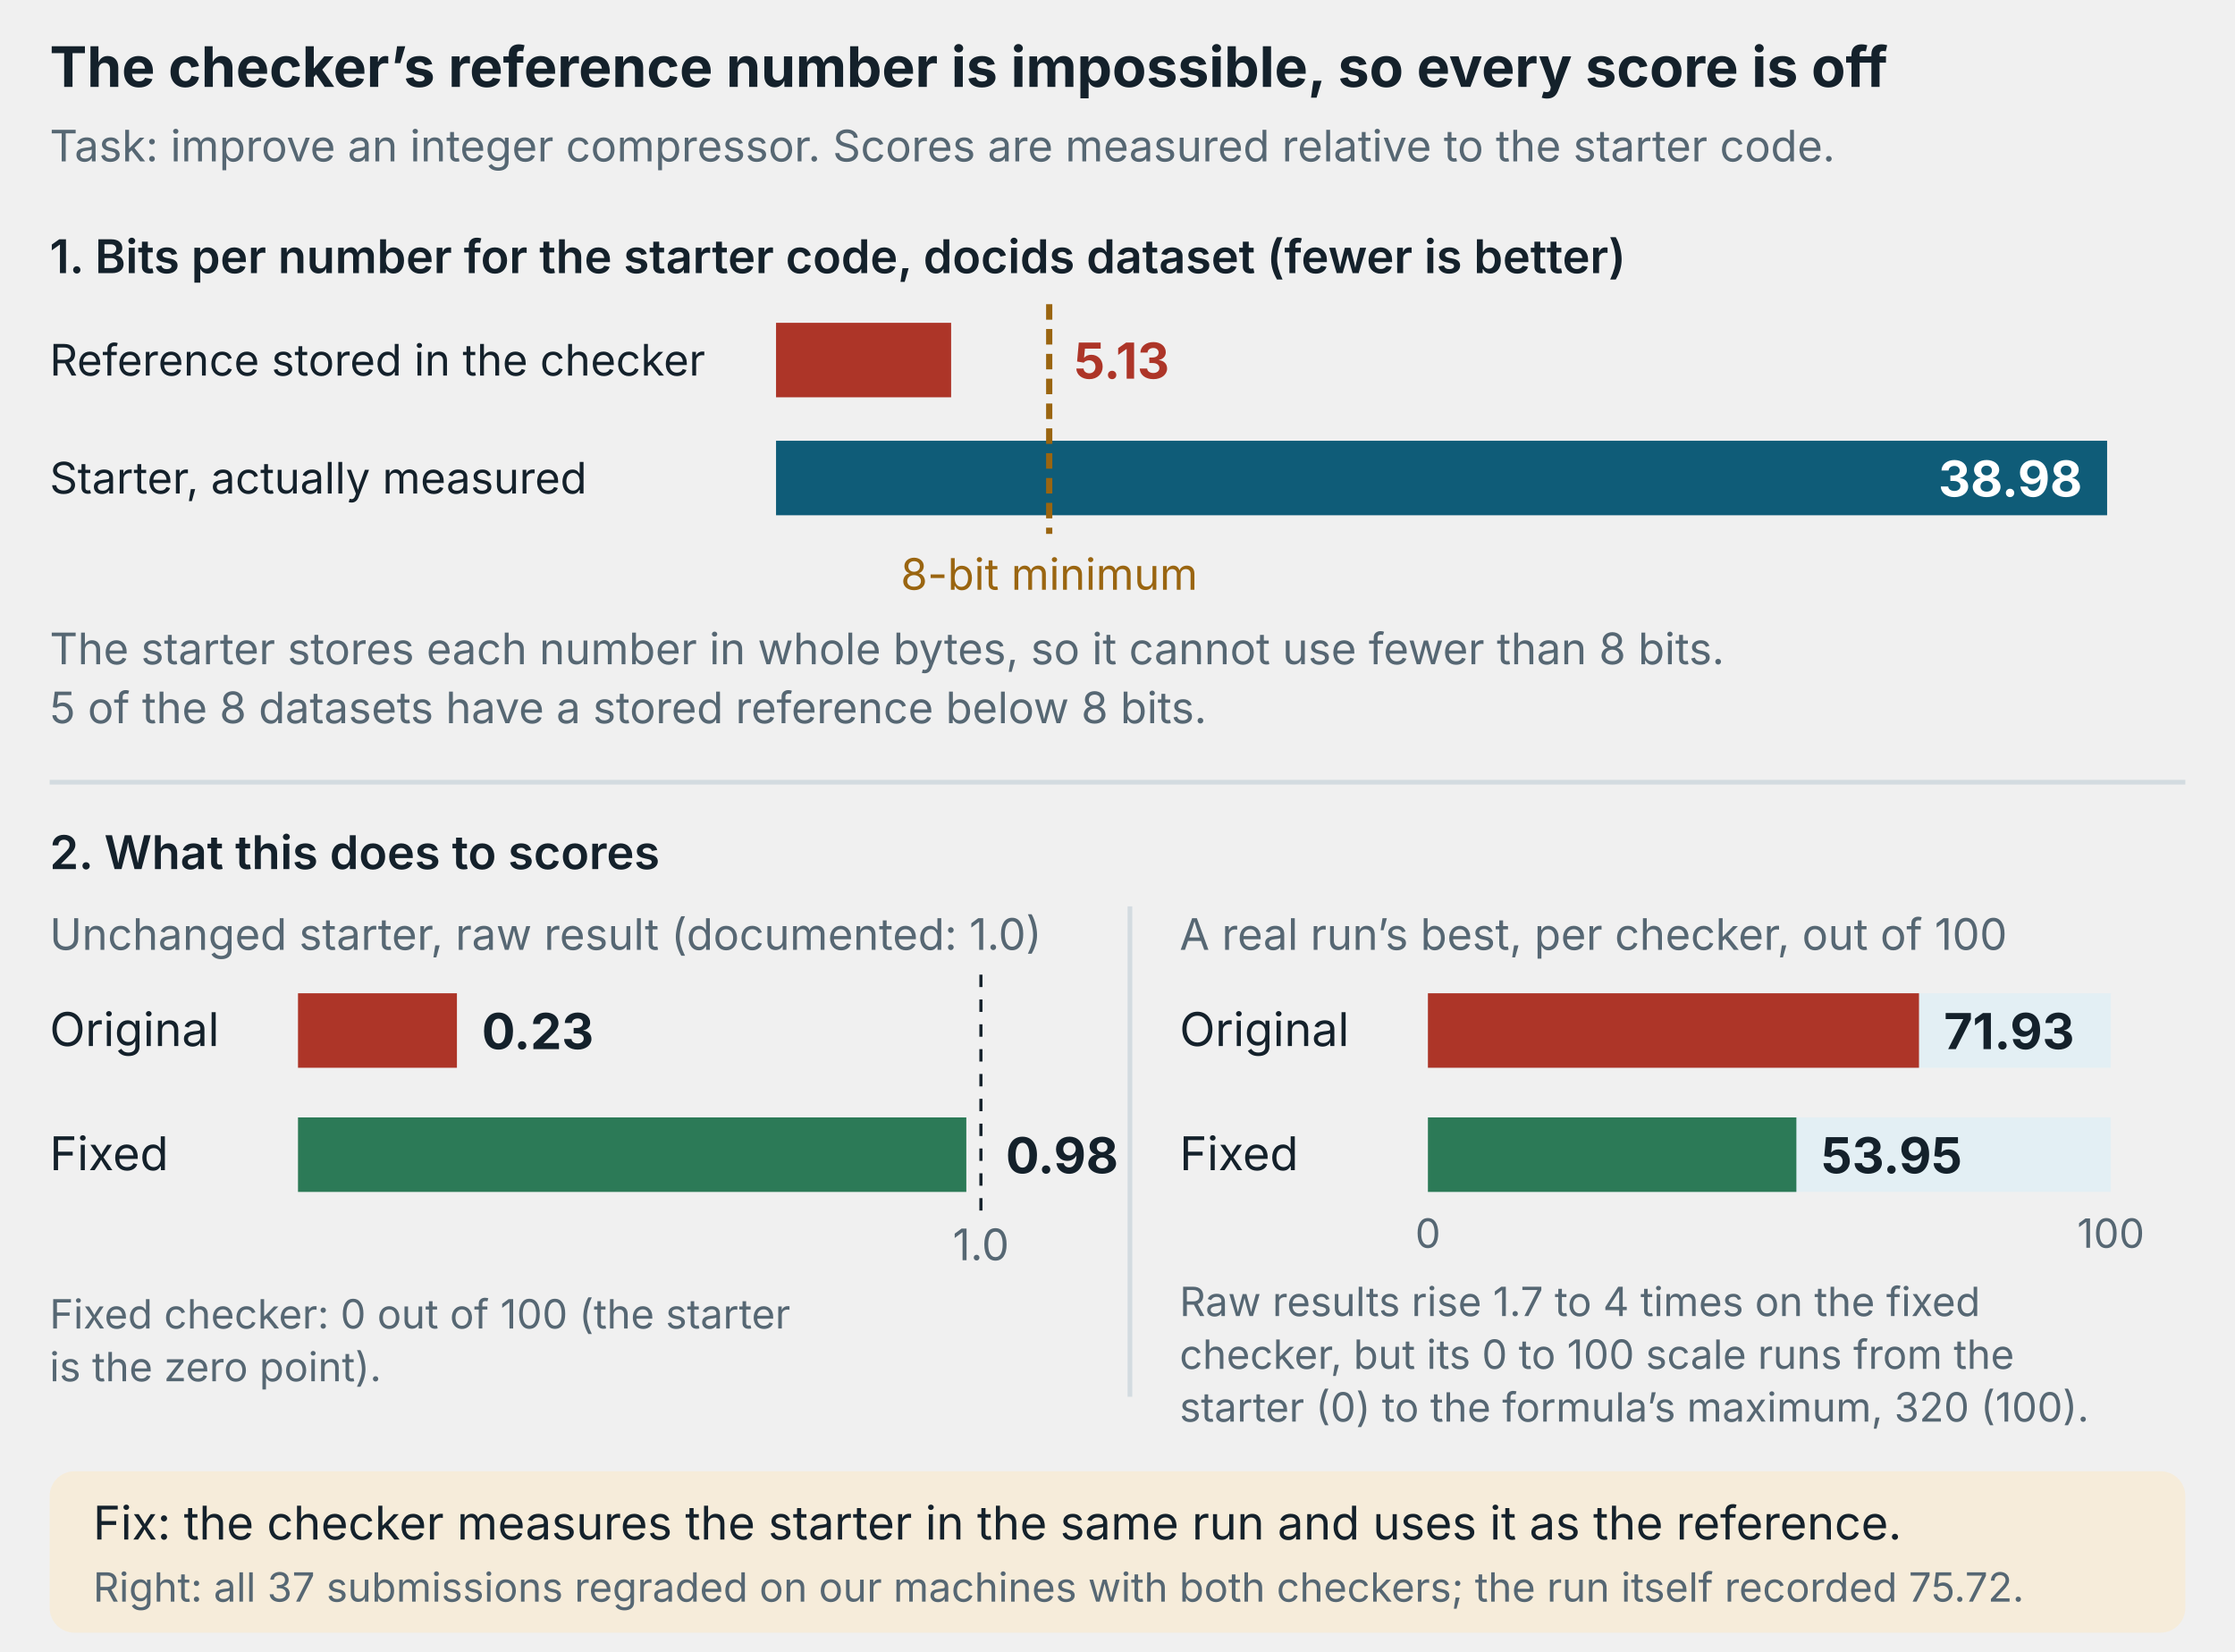
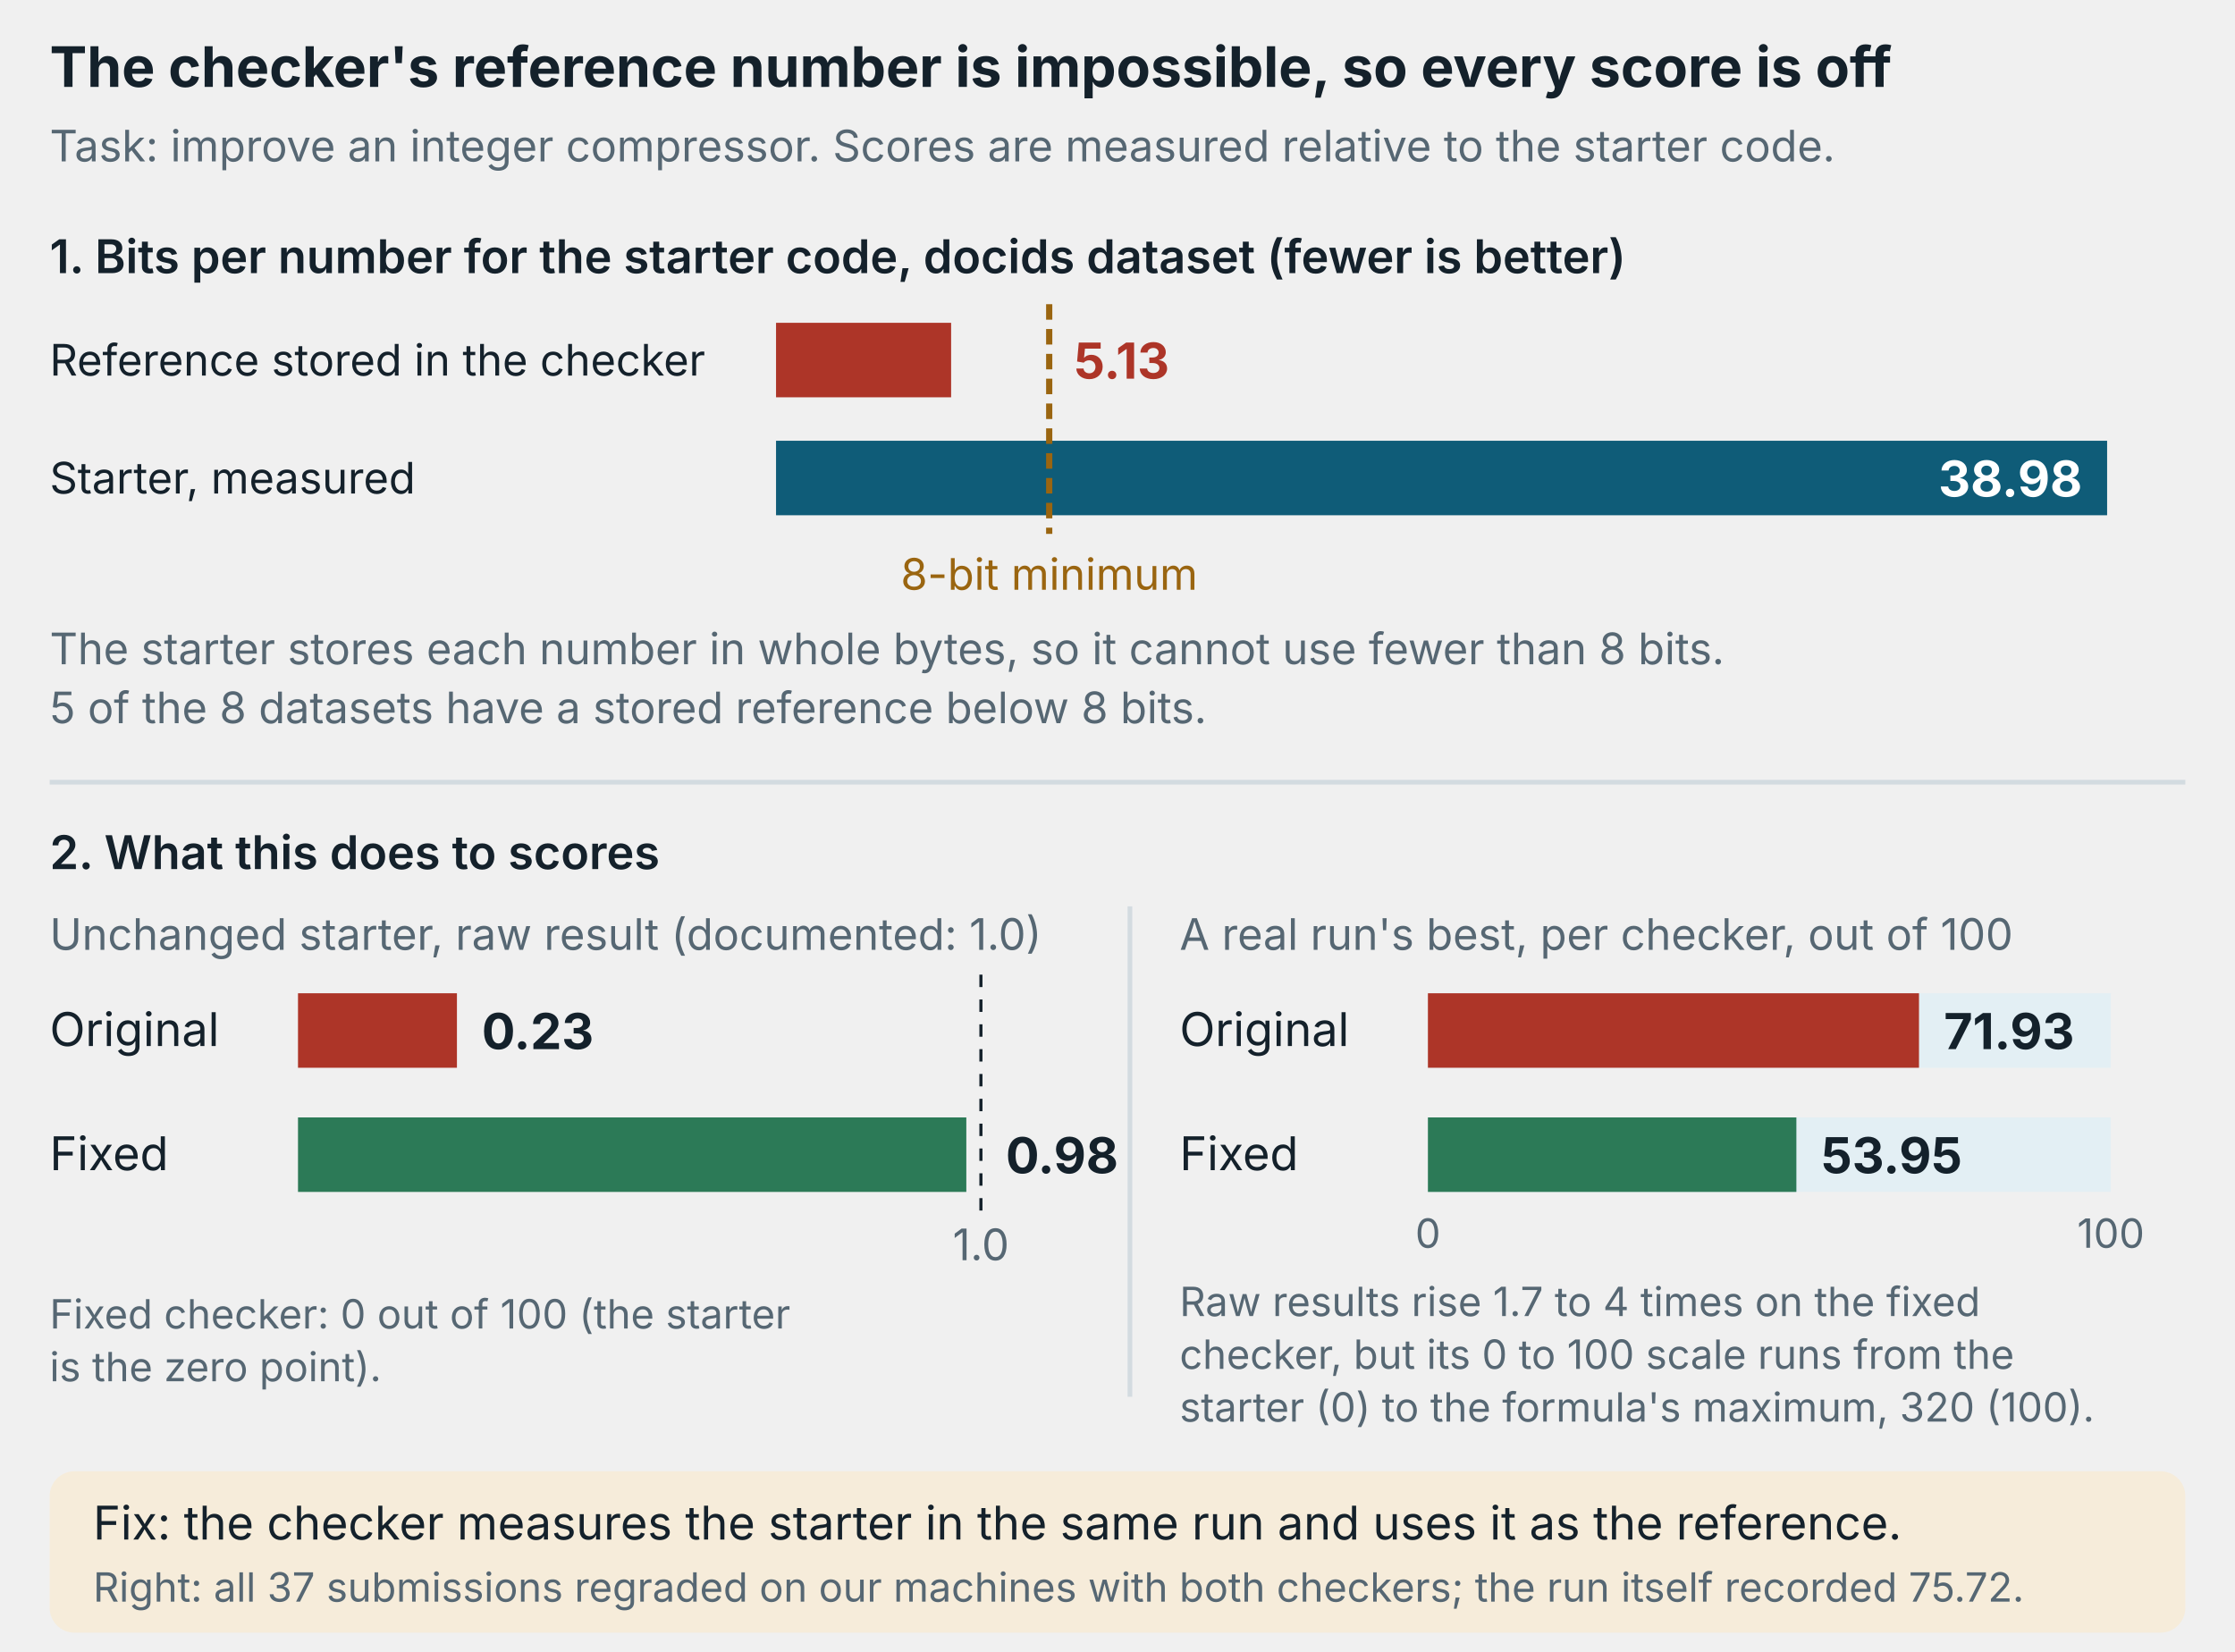
<svg xmlns="http://www.w3.org/2000/svg" viewBox="0 0 720 532" role="img">
  <style>
  .ink{fill:#14212b} .muted{fill:#566773} .rule{stroke:#d3dbe0} .bg{fill:#ffffff}
  .good{fill:#2c7a57} .bad{fill:#ad3528} .warn{fill:#9a6510} .acc{fill:#0f5c78}
  .goodS{stroke:#2c7a57} .badS{stroke:#ad3528} .accS{stroke:#0f5c78} .warnS{stroke:#9a6510} .inkS{stroke:#14212b}
  .goodBg{fill:#e4f2ea} .badBg{fill:#f6e2df} .warnBg{fill:#f6ecda} .accBg{fill:#e3eff4}
  text{font-family:"IBM Plex Sans",system-ui,-apple-system,"Segoe UI",sans-serif}
  @media (prefers-color-scheme: dark){
    .ink{fill:#e2e9ed} .muted{fill:#95a6b1} .rule{stroke:#2a3843} .bg{fill:#152029}
    .good{fill:#6cc79a} .bad{fill:#f08a7c} .warn{fill:#e0a64a} .acc{fill:#6cb6d3}
    .goodS{stroke:#6cc79a} .badS{stroke:#f08a7c} .accS{stroke:#6cb6d3} .warnS{stroke:#e0a64a} .inkS{stroke:#e2e9ed}
    .goodBg{fill:#15302a} .badBg{fill:#3a1f1c} .warnBg{fill:#352a16} .accBg{fill:#16303c}
  }
</style>
-   <text x="16" y="28" font-size="18" font-weight="700" class="ink">The checker’s reference number is impossible, so every score is off</text>
+   <text x="16" y="28" font-size="18" font-weight="700" class="ink">The checker's reference number is impossible, so every score is off</text>
  <text x="16" y="52" font-size="14" class="muted">Task: improve an integer compressor. Scores are measured relative to the starter code.</text>
  <text x="16" y="88" font-size="15" font-weight="600" class="ink">1. Bits per number for the starter code, docids dataset (fewer is better)</text>
  <text x="16" y="121" font-size="14" class="ink">Reference stored in the checker</text>
  <rect x="250" y="104" width="56.4" height="24" class="bad" />
  <text x="346" y="122" font-size="16" font-weight="700" class="bad">5.13</text>
-   <text x="16" y="159" font-size="14" class="ink">Starter, actually measured</text>
+   <text x="16" y="159" font-size="14" class="ink">Starter, measured</text>
  <rect x="250" y="142" width="428.8" height="24" class="acc" />
  <text x="670.8" y="160" font-size="16" font-weight="700" text-anchor="end" class="bg">38.98</text>
  <line x1="338" y1="98" x2="338" y2="172" class="warnS" stroke-width="2" stroke-dasharray="5 3" />
  <text x="338" y="190" font-size="14" text-anchor="middle" class="warn">8-bit minimum</text>
  <text x="16" y="214" font-size="14" class="muted">The starter stores each number in whole bytes, so it cannot use fewer than 8 bits.</text>
  <text x="16" y="233" font-size="14" class="muted">5 of the 8 datasets have a stored reference below 8 bits.</text>
  <line x1="16" y1="252" x2="704" y2="252" class="rule" stroke-width="1.5" />
  <text x="16" y="280" font-size="15" font-weight="600" class="ink">2. What this does to scores</text>
  <text x="16" y="306" font-size="14" class="muted">Unchanged starter, raw result (documented: 1.0)</text>
  <text x="16" y="337" font-size="15" class="ink">Original</text>
  <rect x="96" y="320" width="51.2" height="24" class="bad" />
  <text x="155.2" y="338" font-size="16" font-weight="700" class="ink">0.23</text>
  <text x="16" y="377" font-size="15" class="ink">Fixed</text>
  <rect x="96" y="360" width="215.3" height="24" class="good" />
  <text x="324" y="378" font-size="16" font-weight="700" class="ink">0.98</text>
  <line x1="316" y1="314" x2="316" y2="390" class="inkS" stroke-width="1" stroke-dasharray="4 4" />
  <text x="316" y="406" font-size="14" text-anchor="middle" class="muted">1.0</text>
  <text x="16" y="428" font-size="13" class="muted">Fixed checker: 0 out of 100 (the starter</text>
  <text x="16" y="445" font-size="13" class="muted">is the zero point).</text>
  <line x1="364" y1="292" x2="364" y2="450" class="rule" stroke-width="1.5" />
-   <text x="380" y="306" font-size="14" class="muted">A real run’s best, per checker, out of 100</text>
+   <text x="380" y="306" font-size="14" class="muted">A real run's best, per checker, out of 100</text>
  <text x="380" y="337" font-size="15" class="ink">Original</text>
  <rect x="460" y="320" width="220" height="24" class="accBg" />
  <rect x="460" y="320" width="158.2" height="24" class="bad" />
  <text x="626.2" y="338" font-size="16" font-weight="700" class="ink">71.93</text>
  <text x="380" y="377" font-size="15" class="ink">Fixed</text>
  <rect x="460" y="360" width="220" height="24" class="accBg" />
  <rect x="460" y="360" width="118.7" height="24" class="good" />
  <text x="586.7" y="378" font-size="16" font-weight="700" class="ink">53.95</text>
  <text x="460" y="402" font-size="13" text-anchor="middle" class="muted">0</text>
  <text x="680" y="402" font-size="13" text-anchor="middle" class="muted">100</text>
  <text x="380" y="424" font-size="13" class="muted">Raw results rise 1.7 to 4 times on the fixed</text>
  <text x="380" y="441" font-size="13" class="muted">checker, but its 0 to 100 scale runs from the</text>
-   <text x="380" y="458" font-size="13" class="muted">starter (0) to the formula’s maximum, 320 (100).</text>
+   <text x="380" y="458" font-size="13" class="muted">starter (0) to the formula's maximum, 320 (100).</text>
  <rect x="16" y="474" width="688" height="52" rx="8" class="warnBg" />
  <text x="30" y="496" font-size="15" class="ink">Fix: the checker measures the starter in the same run and uses it as the reference.</text>
  <text x="30" y="516" font-size="13" class="muted">Right: all 37 submissions regraded on our machines with both checkers; the run itself recorded 75.72.</text>
</svg>
